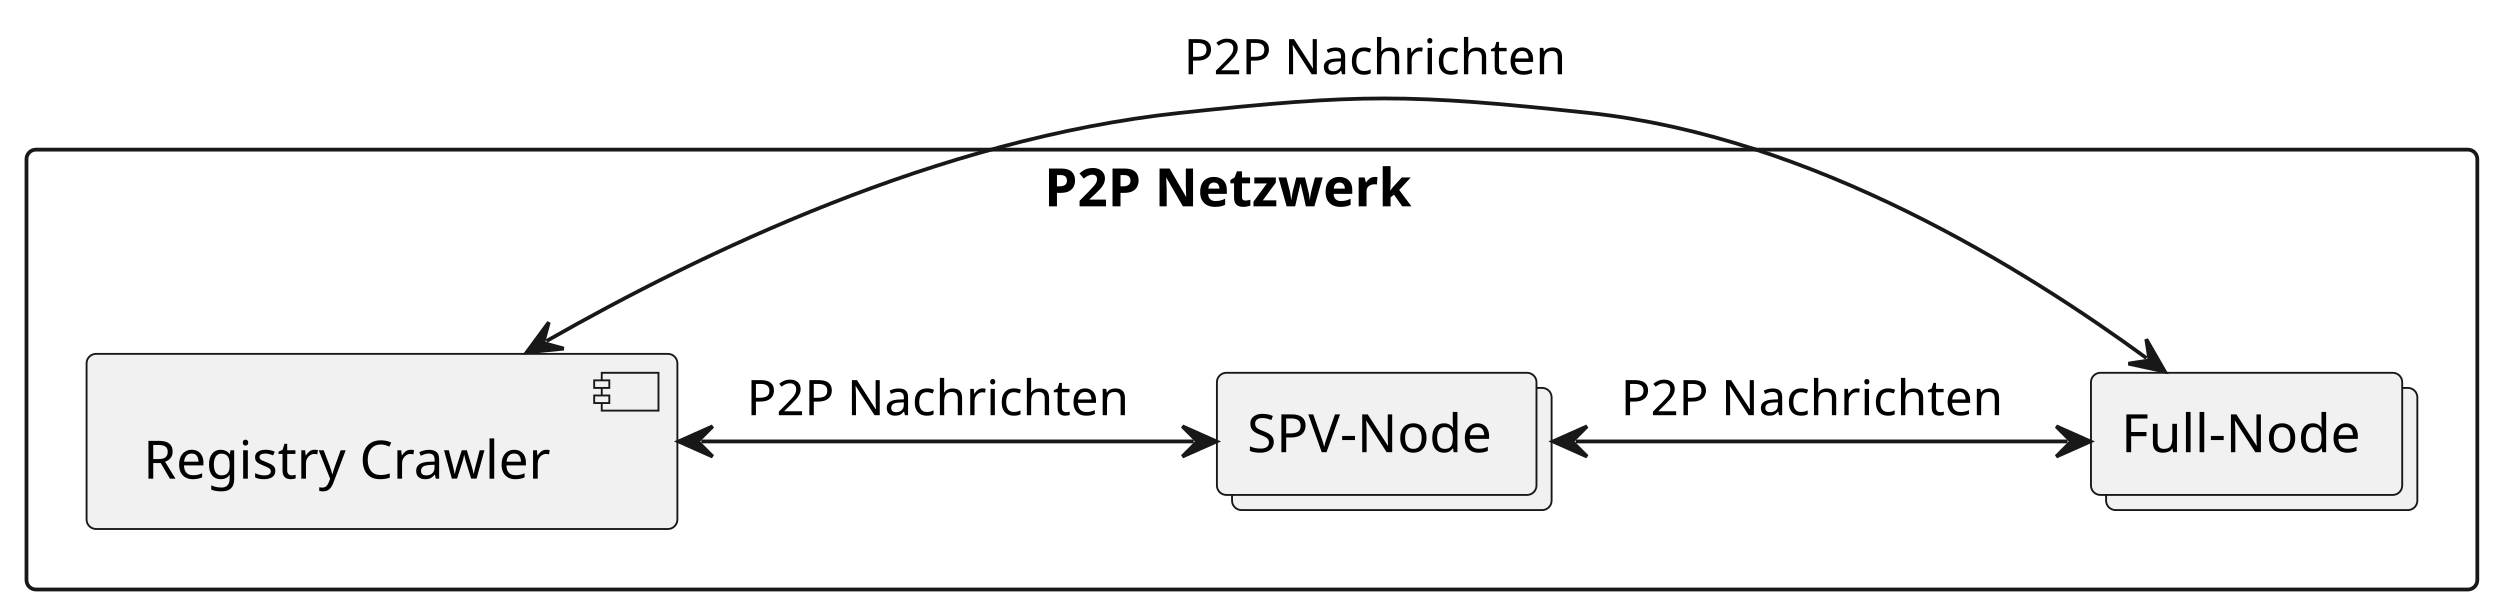
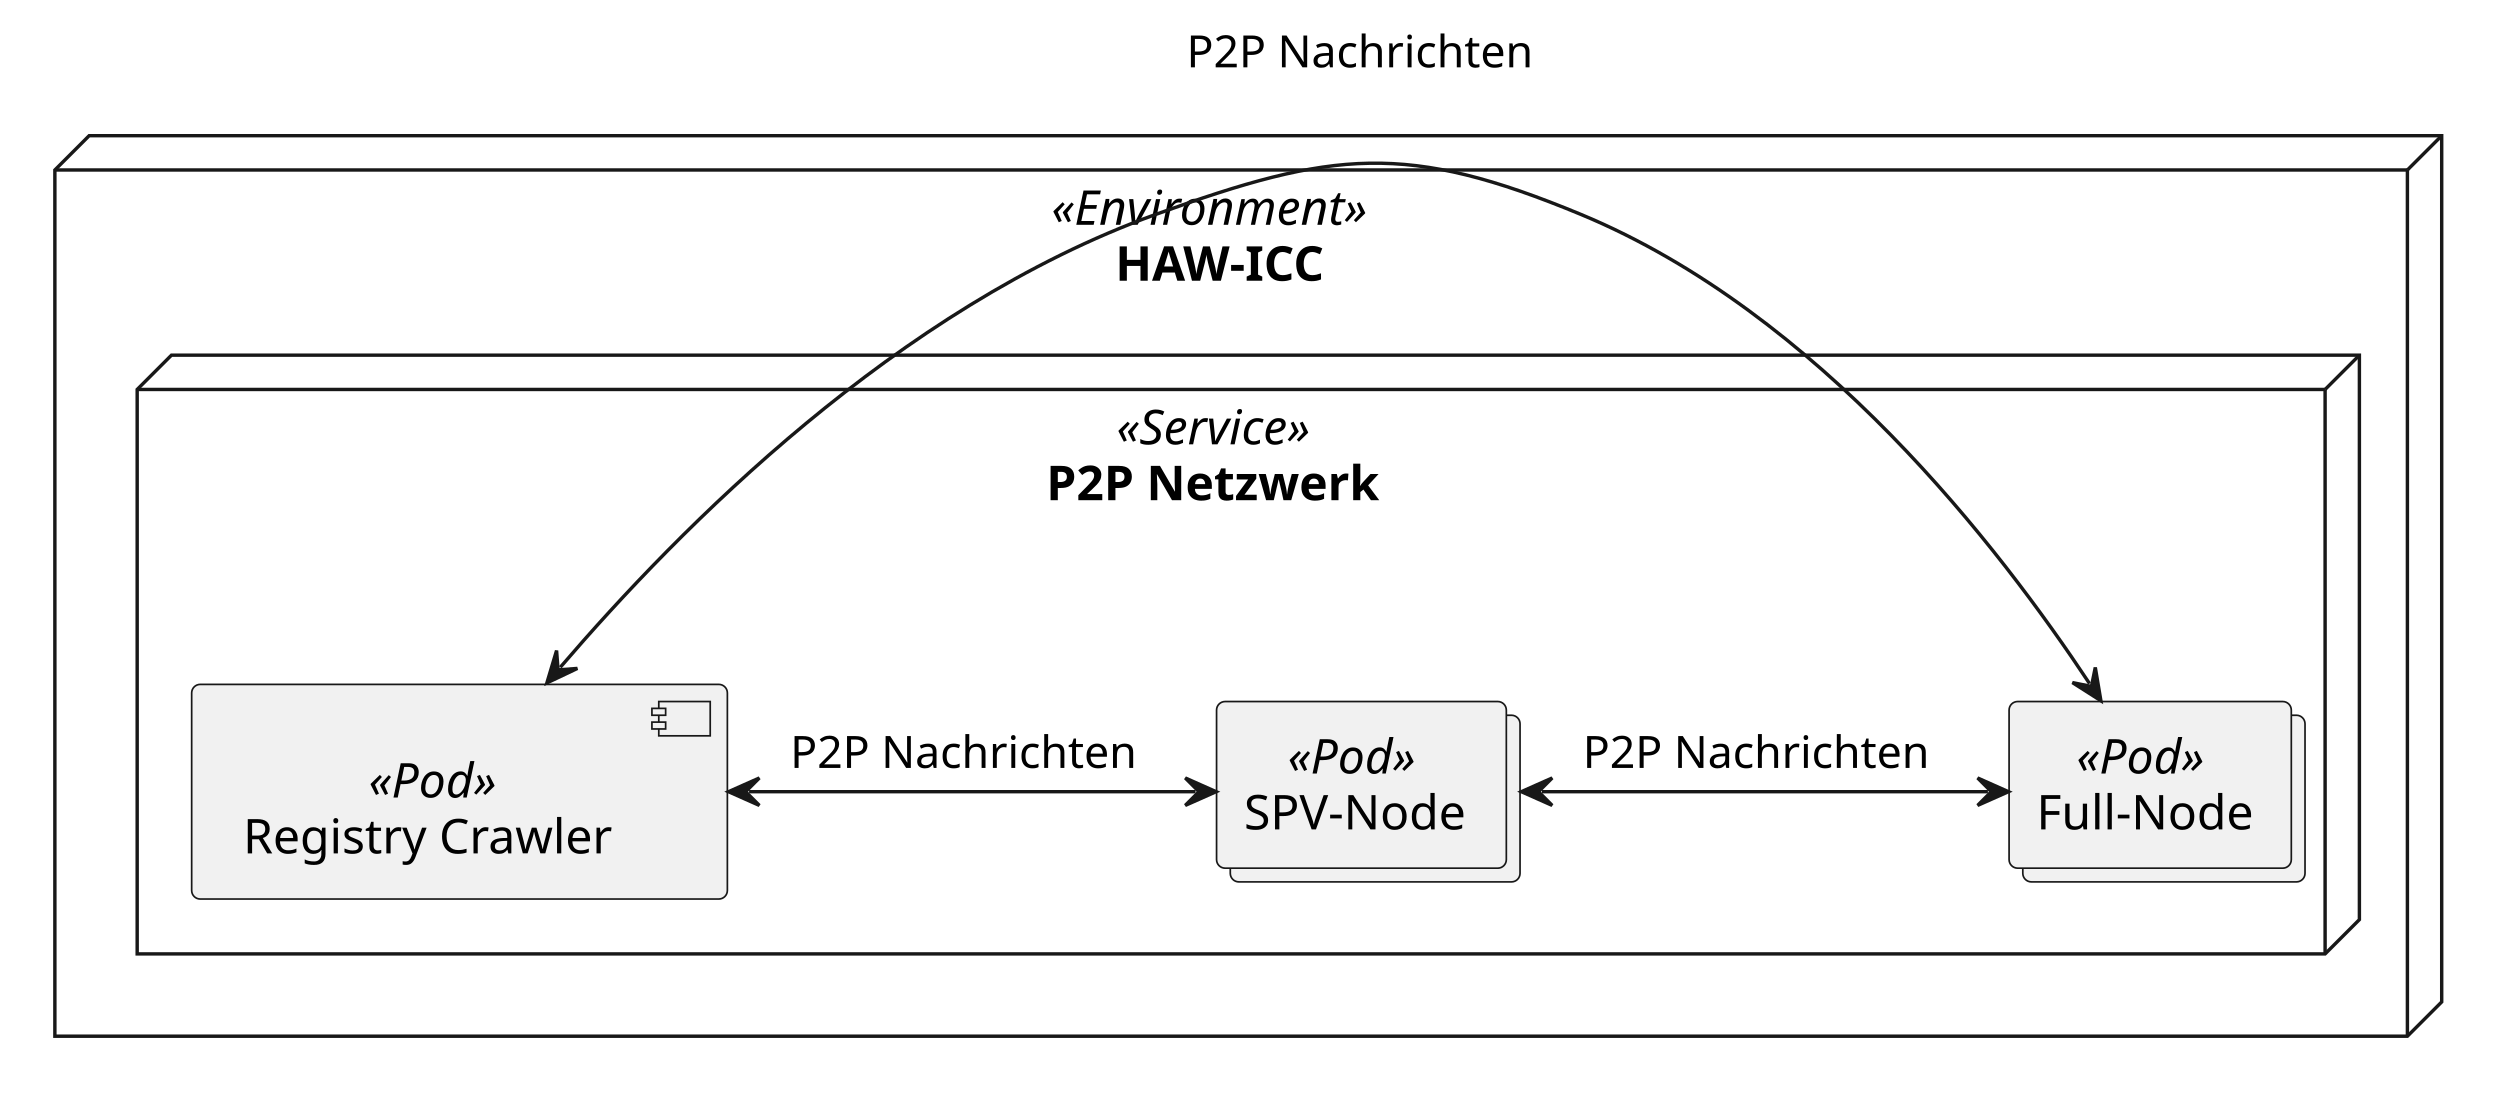
- <svg xmlns="http://www.w3.org/2000/svg" contentStyleType="text/css" data-diagram-type="DESCRIPTION" height="161px" preserveAspectRatio="none" style="width:661px;height:161px;background:#FFFFFF;" version="1.1" viewBox="0 0 661 161" width="661px" zoomAndPan="magnify">
+ <svg xmlns="http://www.w3.org/2000/svg" contentStyleType="text/css" data-diagram-type="DESCRIPTION" height="319px" preserveAspectRatio="none" style="width:729px;height:319px;background:#FFFFFF;" version="1.1" viewBox="0 0 729 319" width="729px" zoomAndPan="magnify">
  <defs />
  <g>
-     <g class="cluster" data-entity="p2p_network" data-source-line="1" data-uid="ent0002" id="cluster_p2p_network">
-       <rect fill="none" height="116.3" rx="2.5" ry="2.5" style="stroke:#181818;stroke-width:1;" width="648" x="7" y="39.566" />
-       <text fill="#000000" font-family="sans-serif" font-size="14" font-weight="bold" lengthAdjust="spacing" textLength="109.833" x="276.084" y="54.561">P2P Netzwerk</text>
+     <g class="cluster" data-entity="HAW-ICC" data-source-line="1" data-uid="ent0002" id="cluster_HAW-ICC">
+       <polygon fill="none" points="16,49.566,26,39.566,712,39.566,712,292.156,702,302.156,16,302.156,16,49.566" style="stroke:#181818;stroke-width:1;" />
+       <line style="stroke:#181818;stroke-width:1;" x1="702" x2="712" y1="49.566" y2="39.566" />
+       <line style="stroke:#181818;stroke-width:1;" x1="16" x2="702" y1="49.566" y2="49.566" />
+       <line style="stroke:#181818;stroke-width:1;" x1="702" x2="702" y1="49.566" y2="302.156" />
+       <text fill="#000000" font-family="sans-serif" font-size="14" font-style="italic" lengthAdjust="spacing" textLength="106.832" x="306.584" y="65.561">«Environment»</text>
+       <text fill="#000000" font-family="sans-serif" font-size="14" font-weight="bold" lengthAdjust="spacing" textLength="69.562" x="325.219" y="81.858">HAW-ICC</text>
    </g>
-     <g class="entity" data-entity="spv" data-source-line="2" data-uid="ent0003" id="entity_spv">
-       <rect fill="#F1F1F1" height="32.297" rx="2.5" ry="2.5" style="stroke:#181818;stroke-width:0.5;" width="84.496" x="325.75" y="102.566" />
-       <rect fill="#F1F1F1" height="32.297" rx="2.5" ry="2.5" style="stroke:#181818;stroke-width:0.5;" width="84.496" x="321.75" y="98.566" />
-       <text fill="#000000" font-family="sans-serif" font-size="14" lengthAdjust="spacing" textLength="68.496" x="329.75" y="119.561">SPV-Node</text>
+     <g class="cluster" data-entity="p2p_network" data-source-line="2" data-uid="ent0003" id="cluster_p2p_network">
+       <polygon fill="none" points="40,113.566,50,103.566,688,103.566,688,268.156,678,278.156,40,278.156,40,113.566" style="stroke:#181818;stroke-width:1;" />
+       <line style="stroke:#181818;stroke-width:1;" x1="678" x2="688" y1="113.566" y2="103.566" />
+       <line style="stroke:#181818;stroke-width:1;" x1="40" x2="678" y1="113.566" y2="113.566" />
+       <line style="stroke:#181818;stroke-width:1;" x1="678" x2="678" y1="113.566" y2="278.156" />
+       <text fill="#000000" font-family="sans-serif" font-size="14" font-style="italic" lengthAdjust="spacing" textLength="68.872" x="325.564" y="129.561">«Service»</text>
+       <text fill="#000000" font-family="sans-serif" font-size="14" font-weight="bold" lengthAdjust="spacing" textLength="109.833" x="305.084" y="145.858">P2P Netzwerk</text>
    </g>
    <g class="entity" data-entity="crawler" data-source-line="3" data-uid="ent0004" id="entity_crawler">
-       <rect fill="#F1F1F1" height="46.297" rx="2.5" ry="2.5" style="stroke:#181818;stroke-width:0.5;" width="156.211" x="22.89" y="93.566" />
-       <rect fill="#F1F1F1" height="10" style="stroke:#181818;stroke-width:0.5;" width="15" x="159.101" y="98.566" />
-       <rect fill="#F1F1F1" height="2" style="stroke:#181818;stroke-width:0.5;" width="4" x="157.101" y="100.566" />
-       <rect fill="#F1F1F1" height="2" style="stroke:#181818;stroke-width:0.5;" width="4" x="157.101" y="104.566" />
-       <text fill="#000000" font-family="sans-serif" font-size="14" lengthAdjust="spacing" textLength="116.211" x="37.89" y="126.561">Registry Crawler</text>
+       <rect fill="#F1F1F1" height="62.594" rx="2.5" ry="2.5" style="stroke:#181818;stroke-width:0.5;" width="156.211" x="55.89" y="199.566" />
+       <rect fill="#F1F1F1" height="10" style="stroke:#181818;stroke-width:0.5;" width="15" x="192.101" y="204.566" />
+       <rect fill="#F1F1F1" height="2" style="stroke:#181818;stroke-width:0.5;" width="4" x="190.101" y="206.566" />
+       <rect fill="#F1F1F1" height="2" style="stroke:#181818;stroke-width:0.5;" width="4" x="190.101" y="210.566" />
+       <text fill="#000000" font-family="sans-serif" font-size="14" font-style="italic" lengthAdjust="spacing" textLength="43.025" x="107.483" y="232.561">«Pod»</text>
+       <text fill="#000000" font-family="sans-serif" font-size="14" lengthAdjust="spacing" textLength="116.211" x="70.89" y="248.858">Registry Crawler</text>
    </g>
-     <g class="entity" data-entity="full_node" data-source-line="5" data-uid="ent0005" id="entity_full_node">
-       <rect fill="#F1F1F1" height="32.297" rx="2.5" ry="2.5" style="stroke:#181818;stroke-width:0.5;" width="82.295" x="556.85" y="102.566" />
-       <rect fill="#F1F1F1" height="32.297" rx="2.5" ry="2.5" style="stroke:#181818;stroke-width:0.5;" width="82.295" x="552.85" y="98.566" />
-       <text fill="#000000" font-family="sans-serif" font-size="14" lengthAdjust="spacing" textLength="66.295" x="560.85" y="119.561">Full-Node</text>
+     <g class="entity" data-entity="spv" data-source-line="5" data-uid="ent0005" id="entity_spv">
+       <rect fill="#F1F1F1" height="48.594" rx="2.5" ry="2.5" style="stroke:#181818;stroke-width:0.5;" width="84.496" x="358.75" y="208.566" />
+       <rect fill="#F1F1F1" height="48.594" rx="2.5" ry="2.5" style="stroke:#181818;stroke-width:0.5;" width="84.496" x="354.75" y="204.566" />
+       <text fill="#000000" font-family="sans-serif" font-size="14" font-style="italic" lengthAdjust="spacing" textLength="43.025" x="375.485" y="225.561">«Pod»</text>
+       <text fill="#000000" font-family="sans-serif" font-size="14" lengthAdjust="spacing" textLength="68.496" x="362.75" y="241.858">SPV-Node</text>
    </g>
-     <g class="link" data-entity-1="crawler" data-entity-2="spv" data-source-line="8" data-uid="lnk6" id="link_crawler_spv">
-       <path d="M185.43,116.716 C231.83,116.716 276.9,116.716 315.62,116.716" fill="none" id="crawler-spv" style="stroke:#181818;stroke-width:1;" />
-       <polygon fill="#181818" points="179.43,116.716,188.43,120.716,184.43,116.716,188.43,112.716,179.43,116.716" style="stroke:#181818;stroke-width:1;" />
-       <polygon fill="#181818" points="321.62,116.716,312.62,112.716,316.62,116.716,312.62,120.716,321.62,116.716" style="stroke:#181818;stroke-width:1;" />
-       <text fill="#000000" font-family="sans-serif" font-size="13" lengthAdjust="spacing" textLength="106.837" x="197.43" y="109.783">P2P Nachrichten</text>
+     <g class="entity" data-entity="full_node" data-source-line="6" data-uid="ent0006" id="entity_full_node">
+       <rect fill="#F1F1F1" height="48.594" rx="2.5" ry="2.5" style="stroke:#181818;stroke-width:0.5;" width="82.295" x="589.85" y="208.566" />
+       <rect fill="#F1F1F1" height="48.594" rx="2.5" ry="2.5" style="stroke:#181818;stroke-width:0.5;" width="82.295" x="585.85" y="204.566" />
+       <text fill="#000000" font-family="sans-serif" font-size="14" font-style="italic" lengthAdjust="spacing" textLength="43.025" x="605.485" y="225.561">«Pod»</text>
+       <text fill="#000000" font-family="sans-serif" font-size="14" lengthAdjust="spacing" textLength="66.295" x="593.85" y="241.858">Full-Node</text>
    </g>
-     <g class="link" data-entity-1="crawler" data-entity-2="full_node" data-source-line="9" data-uid="lnk7" id="link_crawler_full_node">
-       <path d="M144.475,90.178 C185.435,66.868 247.99,36.666 312,29.846 C359.73,24.756 372.27,24.756 420,29.846 C479.46,36.186 535.265,71.117 567.535,94.687" fill="none" id="crawler-full_node" style="stroke:#181818;stroke-width:1;" />
-       <polygon fill="#181818" points="139.26,93.146,149.06,92.171,143.606,90.673,145.104,85.218,139.26,93.146" style="stroke:#181818;stroke-width:1;" />
-       <polygon fill="#181818" points="572.38,98.226,567.471,89.687,568.342,95.277,562.753,96.148,572.38,98.226" style="stroke:#181818;stroke-width:1;" />
-       <text fill="#000000" font-family="sans-serif" font-size="13" lengthAdjust="spacing" textLength="106.837" x="313" y="19.633">P2P Nachrichten</text>
+     <g class="link" data-entity-1="crawler" data-entity-2="spv" data-source-line="11" data-uid="lnk7" id="link_crawler_spv">
+       <path d="M218.43,230.856 C264.83,230.856 309.9,230.856 348.62,230.856" fill="none" id="crawler-spv" style="stroke:#181818;stroke-width:1;" />
+       <polygon fill="#181818" points="212.43,230.856,221.43,234.856,217.43,230.856,221.43,226.856,212.43,230.856" style="stroke:#181818;stroke-width:1;" />
+       <polygon fill="#181818" points="354.62,230.856,345.62,226.856,349.62,230.856,345.62,234.856,354.62,230.856" style="stroke:#181818;stroke-width:1;" />
+       <text fill="#000000" font-family="sans-serif" font-size="13" lengthAdjust="spacing" textLength="106.837" x="230.43" y="223.923">P2P Nachrichten</text>
    </g>
-     <g class="link" data-entity-1="spv" data-entity-2="full_node" data-source-line="10" data-uid="lnk8" id="link_spv_full_node">
-       <path d="M416.62,116.716 C457.64,116.716 506.07,116.716 546.67,116.716" fill="none" id="spv-full_node" style="stroke:#181818;stroke-width:1;" />
-       <polygon fill="#181818" points="410.62,116.716,419.62,120.716,415.62,116.716,419.62,112.716,410.62,116.716" style="stroke:#181818;stroke-width:1;" />
-       <polygon fill="#181818" points="552.67,116.716,543.67,112.716,547.67,116.716,543.67,120.716,552.67,116.716" style="stroke:#181818;stroke-width:1;" />
-       <text fill="#000000" font-family="sans-serif" font-size="13" lengthAdjust="spacing" textLength="106.837" x="428.55" y="109.783">P2P Nachrichten</text>
+     <g class="link" data-entity-1="crawler" data-entity-2="full_node" data-source-line="12" data-uid="lnk8" id="link_crawler_full_node">
+       <path d="M163.378,194.583 C198.348,153.843 261.63,89.716 337,62.526 C388.84,43.826 410.09,41.416 461,62.526 C530.6,91.396 583.038,159.653 609.308,199.333" fill="none" id="crawler-full_node" style="stroke:#181818;stroke-width:1;" />
+       <polygon fill="#181818" points="159.47,199.136,168.367,194.912,162.727,195.342,162.297,189.701,159.47,199.136" style="stroke:#181818;stroke-width:1;" />
+       <polygon fill="#181818" points="612.62,204.336,610.987,194.623,609.86,200.167,604.316,199.04,612.62,204.336" style="stroke:#181818;stroke-width:1;" />
+       <text fill="#000000" font-family="sans-serif" font-size="13" lengthAdjust="spacing" textLength="106.837" x="346" y="19.633">P2P Nachrichten</text>
+     </g>
+     <g class="link" data-entity-1="spv" data-entity-2="full_node" data-source-line="13" data-uid="lnk9" id="link_spv_full_node">
+       <path d="M449.62,230.856 C490.64,230.856 539.07,230.856 579.67,230.856" fill="none" id="spv-full_node" style="stroke:#181818;stroke-width:1;" />
+       <polygon fill="#181818" points="443.62,230.856,452.62,234.856,448.62,230.856,452.62,226.856,443.62,230.856" style="stroke:#181818;stroke-width:1;" />
+       <polygon fill="#181818" points="585.67,230.856,576.67,226.856,580.67,230.856,576.67,234.856,585.67,230.856" style="stroke:#181818;stroke-width:1;" />
+       <text fill="#000000" font-family="sans-serif" font-size="13" lengthAdjust="spacing" textLength="106.837" x="461.55" y="223.923">P2P Nachrichten</text>
    </g>
  </g>
</svg>
